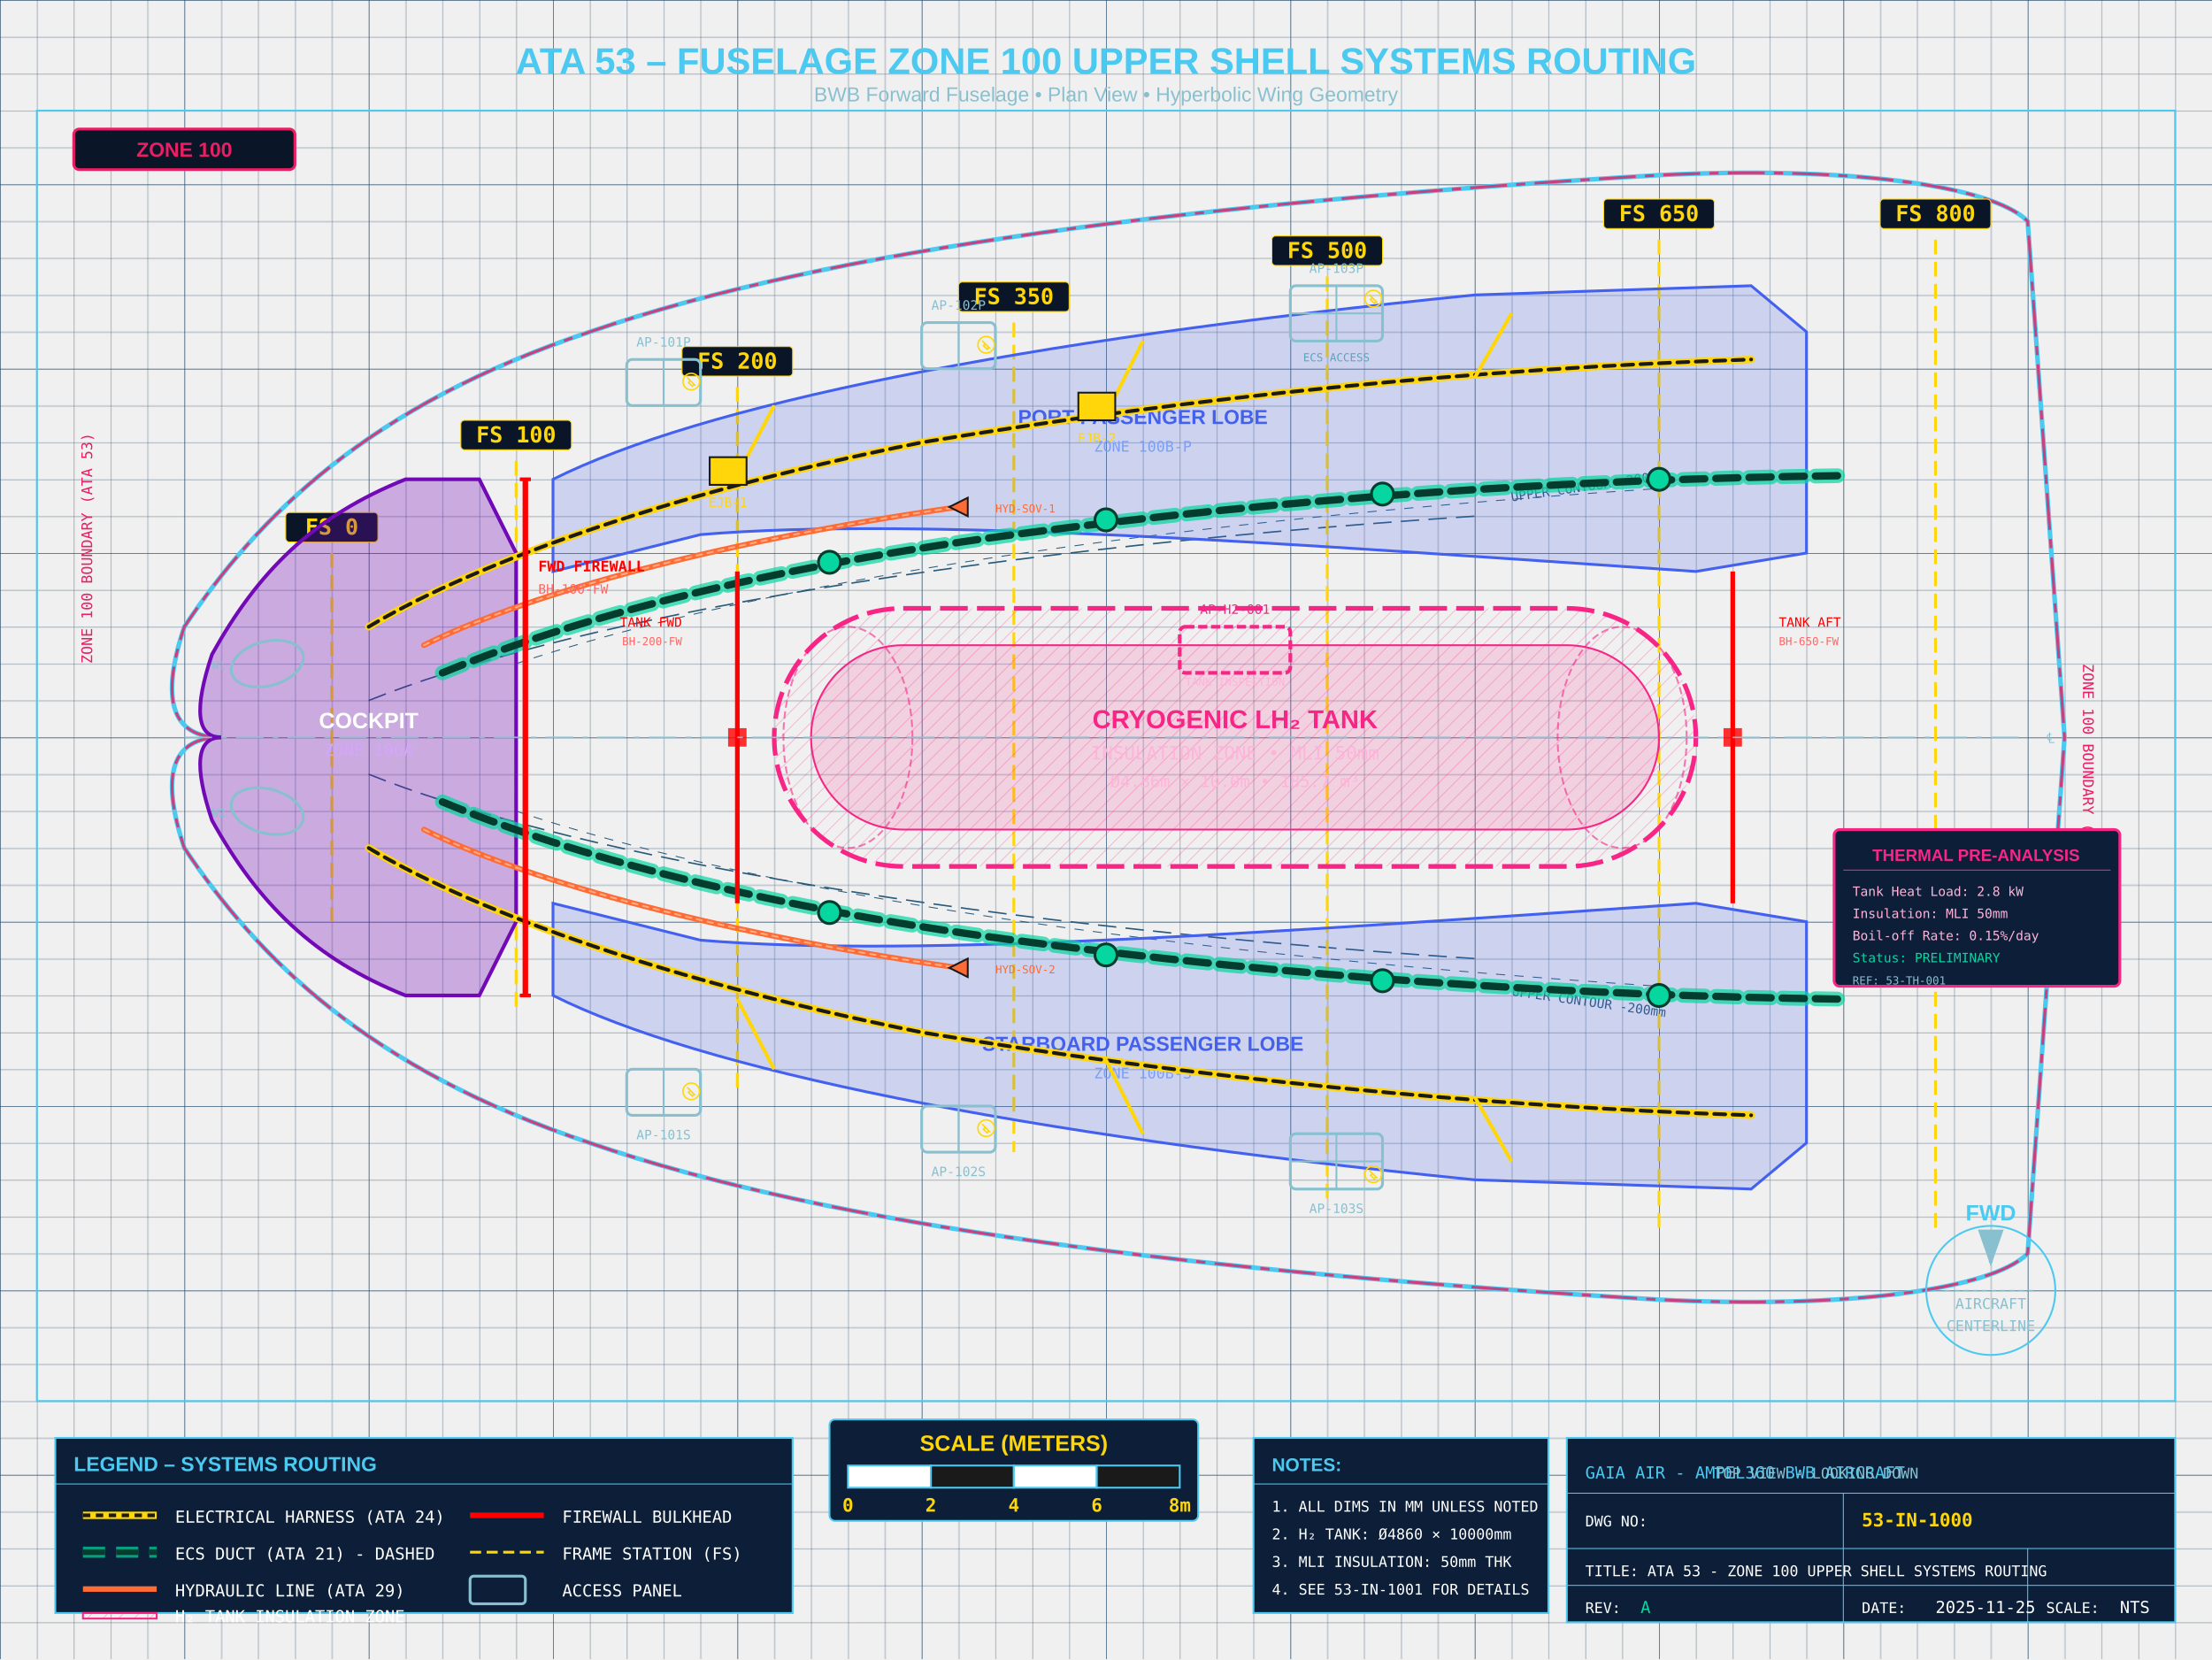
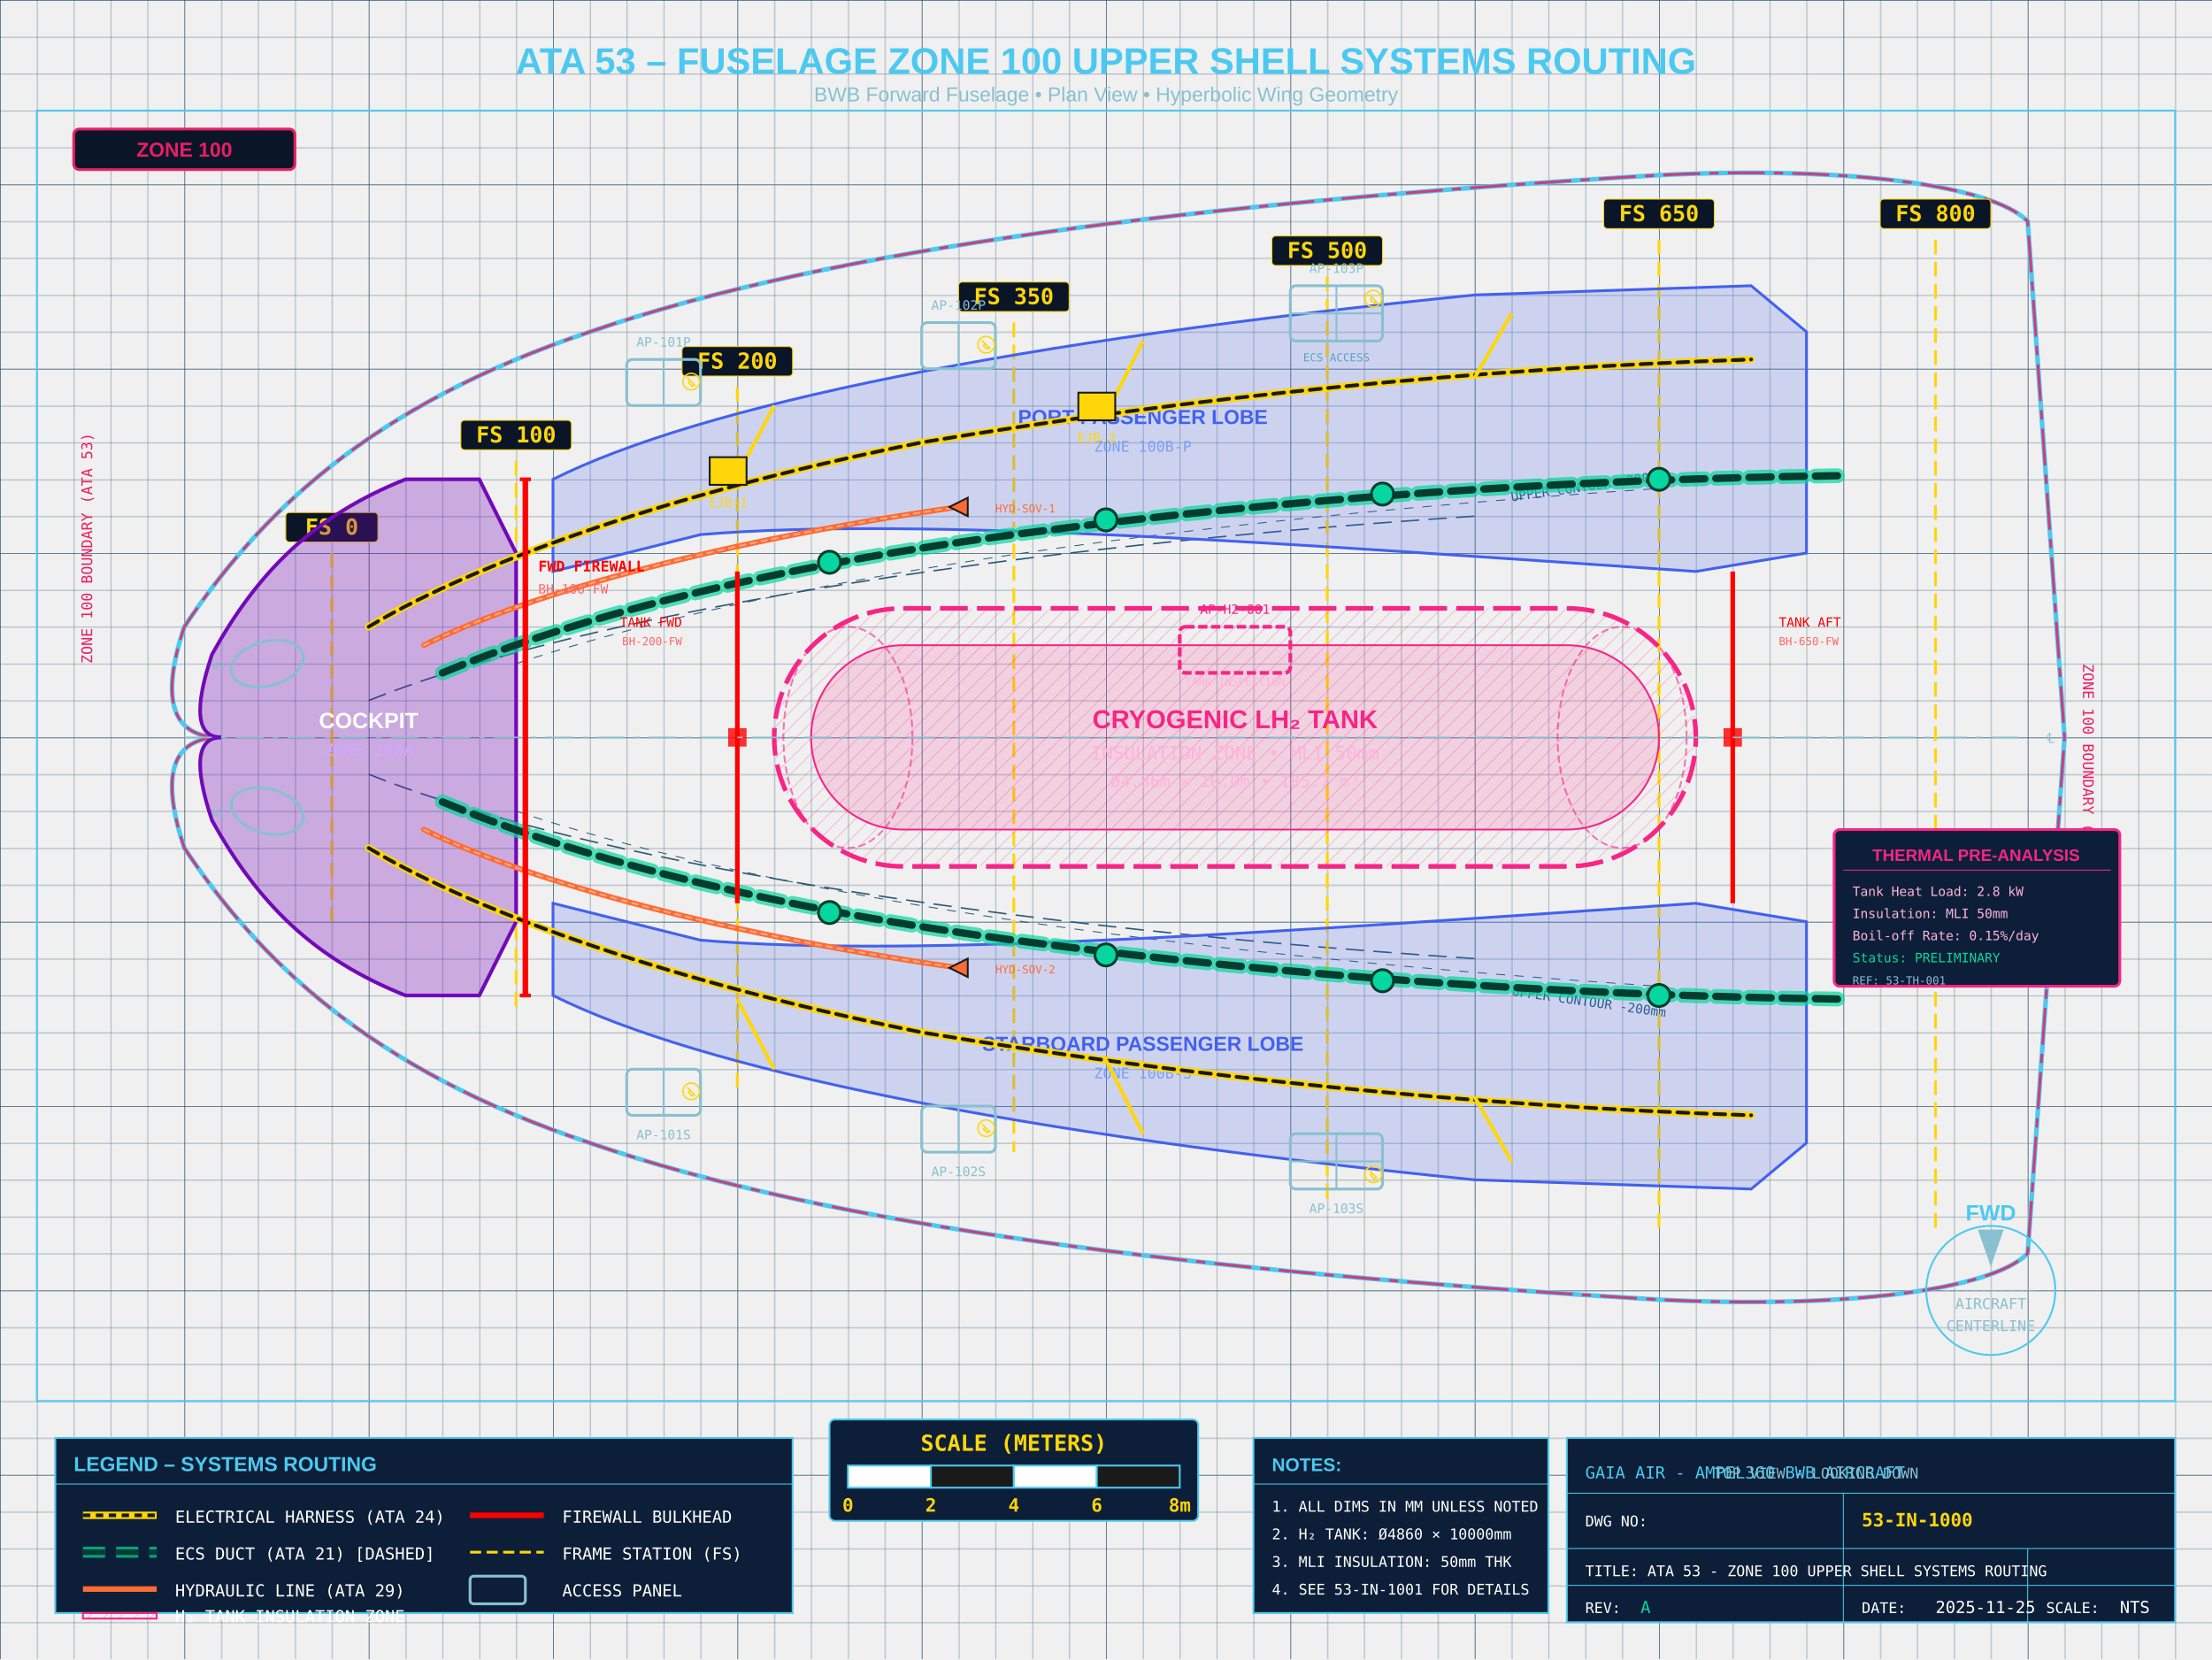
<svg xmlns="http://www.w3.org/2000/svg" viewBox="0 0 1200 900" style="background-color: #0a1628">
  <defs>
    <pattern id="grid" width="20" height="20" patternUnits="userSpaceOnUse">
      <path d="M 20 0 L 0 0 0 20" fill="none" stroke="#1a3a5c" stroke-width="0.3" />
    </pattern>
    <pattern id="fineGrid" width="100" height="100" patternUnits="userSpaceOnUse">
      <rect width="100" height="100" fill="url(#grid)" />
      <path d="M 100 0 L 0 0 0 100" fill="none" stroke="#1e4a6e" stroke-width="0.5" />
    </pattern>
    <pattern id="electricalPattern" patternUnits="userSpaceOnUse" width="8" height="8">
      <circle cx="4" cy="4" r="1.5" fill="#ffd60a" />
    </pattern>
    <pattern id="insulationHatch" patternUnits="userSpaceOnUse" width="6" height="6" patternTransform="rotate(45)">
      <line x1="0" y1="0" x2="0" y2="6" stroke="#f72585" stroke-width="0.5" opacity="0.5" />
    </pattern>
    <marker id="arrowhead" markerWidth="10" markerHeight="7" refX="9" refY="3.5" orient="auto">
      <polygon points="0 0, 10 3.5, 0 7" fill="#88c0d0" />
    </marker>
    <symbol id="serviceIcon" viewBox="0 0 10 10">
      <circle cx="5" cy="5" r="4.5" fill="none" stroke="#ffd60a" stroke-width="0.8" />
      <path d="M3,3 L4.5,4.5 M4.5,4.5 L3.5,5.5 L5.5,7.5 L6.5,6.5 L4.5,4.5 M5.5,5.5 L7,7" stroke="#ffd60a" stroke-width="0.8" fill="none" stroke-linecap="round" />
    </symbol>
  </defs>
  <rect width="1200" height="900" fill="url(#fineGrid)" />
  <rect x="850" y="780" width="330" height="100" fill="#0d1f38" stroke="#4cc9f0" stroke-width="1" />
  <line x1="850" y1="810" x2="1180" y2="810" stroke="#4cc9f0" stroke-width="0.5" />
  <line x1="850" y1="840" x2="1180" y2="840" stroke="#4cc9f0" stroke-width="0.5" />
  <line x1="850" y1="860" x2="1180" y2="860" stroke="#4cc9f0" stroke-width="0.5" />
  <line x1="1000" y1="810" x2="1000" y2="880" stroke="#4cc9f0" stroke-width="0.5" />
  <line x1="1100" y1="840" x2="1100" y2="880" stroke="#4cc9f0" stroke-width="0.5" />
  <text x="860" y="802" fill="#4cc9f0" font-family="monospace" font-size="9">GAIA AIR - AMPEL360 BWB AIRCRAFT</text>
  <text x="860" y="828" fill="white" font-family="monospace" font-size="8">DWG NO:</text>
  <text x="1010" y="828" fill="#ffd60a" font-family="monospace" font-size="10" font-weight="bold">53-IN-1000</text>
  <text x="860" y="855" fill="white" font-family="monospace" font-size="8">TITLE: ATA 53 - ZONE 100 UPPER SHELL SYSTEMS ROUTING</text>
  <text x="860" y="875" fill="white" font-family="monospace" font-size="8">REV:</text>
  <text x="890" y="875" fill="#06d6a0" font-family="monospace" font-size="9">A</text>
  <text x="1010" y="875" fill="white" font-family="monospace" font-size="8">DATE:</text>
  <text x="1050" y="875" fill="white" font-family="monospace" font-size="9">2025-11-25</text>
  <text x="1110" y="875" fill="white" font-family="monospace" font-size="8">SCALE:</text>
  <text x="1150" y="875" fill="white" font-family="monospace" font-size="9">NTS</text>
  <text x="930" y="802" fill="#88c0d0" font-family="monospace" font-size="8">TOP VIEW - LOOKING DOWN</text>
  <rect x="20" y="60" width="1160" height="700" fill="none" stroke="#4cc9f0" stroke-width="1" />
  <text x="600" y="40" text-anchor="middle" fill="#4cc9f0" font-family="Arial, sans-serif" font-size="20" font-weight="bold">
    ATA 53 – FUSELAGE ZONE 100 UPPER SHELL SYSTEMS ROUTING
  </text>
  <text x="600" y="55" text-anchor="middle" fill="#88c0d0" font-family="Arial, sans-serif" font-size="11">
    BWB Forward Fuselage • Plan View • Hyperbolic Wing Geometry
  </text>
  <path d="M 120,400             Q 80,400 100,340             C 140,280 200,220 320,180            C 450,135 650,110 900,95            C 1000,90 1080,100 1100,120            L 1120,400            L 1100,680            C 1080,700 1000,710 900,705            C 650,690 450,665 320,620            C 200,580 140,520 100,460            Q 80,400 120,400" fill="none" stroke="#4cc9f0" stroke-width="2.5" />
  <path d="M 120,400             Q 80,400 100,340             C 140,280 200,220 320,180            C 450,135 650,110 900,95            C 1000,90 1080,100 1100,120            L 1120,400            L 1100,680            C 1080,700 1000,710 900,705            C 650,690 450,665 320,620            C 200,580 140,520 100,460            Q 80,400 120,400" fill="none" stroke="#e91e63" stroke-width="1.5" stroke-dasharray="20,5,5,5" opacity="0.8" />
  <rect x="40" y="70" width="120" height="22" fill="#0a1628" stroke="#e91e63" stroke-width="1.5" rx="3" />
  <text x="100" y="85" text-anchor="middle" fill="#e91e63" font-family="Arial" font-size="11" font-weight="bold">ZONE 100</text>
  <text x="50" y="360" fill="#e91e63" font-family="monospace" font-size="8" transform="rotate(-90,50,360)">ZONE 100 BOUNDARY (ATA 53)</text>
  <text x="1130" y="360" fill="#e91e63" font-family="monospace" font-size="8" transform="rotate(90,1130,360)">ZONE 100 BOUNDARY (ATA 53)</text>
  <path d="M 200,380 C 300,340 500,300 800,280" fill="none" stroke="#2a5a7a" stroke-width="0.8" stroke-dasharray="10,5" />
  <path d="M 200,420 C 300,460 500,500 800,520" fill="none" stroke="#2a5a7a" stroke-width="0.8" stroke-dasharray="10,5" />
  <path d="M 280,360 C 400,320 600,285 900,265" fill="none" stroke="#2a5a7a" stroke-width="0.5" stroke-dasharray="5,5" />
  <path d="M 280,440 C 400,480 600,515 900,535" fill="none" stroke="#2a5a7a" stroke-width="0.5" stroke-dasharray="5,5" />
  <text x="820" y="272" fill="#2a5a7a" font-family="monospace" font-size="7" transform="rotate(-8,820,272)">UPPER CONTOUR +200mm</text>
  <text x="820" y="540" fill="#2a5a7a" font-family="monospace" font-size="7" transform="rotate(8,820,540)">UPPER CONTOUR -200mm</text>
  <line x1="180" y1="300" x2="180" y2="500" stroke="#ffd60a" stroke-width="1.5" stroke-dasharray="8,4" />
  <rect x="155" y="278" width="50" height="16" fill="#0a1628" stroke="#ffd60a" stroke-width="0.5" rx="2" />
  <text x="180" y="290" text-anchor="middle" fill="#ffd60a" font-family="monospace" font-size="12" font-weight="bold">FS 0</text>
  <line x1="280" y1="250" x2="280" y2="550" stroke="#ffd60a" stroke-width="1.5" stroke-dasharray="8,4" />
  <rect x="250" y="228" width="60" height="16" fill="#0a1628" stroke="#ffd60a" stroke-width="0.5" rx="2" />
  <text x="280" y="240" text-anchor="middle" fill="#ffd60a" font-family="monospace" font-size="12" font-weight="bold">FS 100</text>
  <line x1="400" y1="210" x2="400" y2="590" stroke="#ffd60a" stroke-width="1.5" stroke-dasharray="8,4" />
  <rect x="370" y="188" width="60" height="16" fill="#0a1628" stroke="#ffd60a" stroke-width="0.5" rx="2" />
  <text x="400" y="200" text-anchor="middle" fill="#ffd60a" font-family="monospace" font-size="12" font-weight="bold">FS 200</text>
  <line x1="550" y1="175" x2="550" y2="625" stroke="#ffd60a" stroke-width="1.5" stroke-dasharray="8,4" />
  <rect x="520" y="153" width="60" height="16" fill="#0a1628" stroke="#ffd60a" stroke-width="0.5" rx="2" />
  <text x="550" y="165" text-anchor="middle" fill="#ffd60a" font-family="monospace" font-size="12" font-weight="bold">FS 350</text>
  <line x1="720" y1="150" x2="720" y2="650" stroke="#ffd60a" stroke-width="1.5" stroke-dasharray="8,4" />
  <rect x="690" y="128" width="60" height="16" fill="#0a1628" stroke="#ffd60a" stroke-width="0.5" rx="2" />
  <text x="720" y="140" text-anchor="middle" fill="#ffd60a" font-family="monospace" font-size="12" font-weight="bold">FS 500</text>
  <line x1="900" y1="130" x2="900" y2="670" stroke="#ffd60a" stroke-width="1.5" stroke-dasharray="8,4" />
  <rect x="870" y="108" width="60" height="16" fill="#0a1628" stroke="#ffd60a" stroke-width="0.5" rx="2" />
  <text x="900" y="120" text-anchor="middle" fill="#ffd60a" font-family="monospace" font-size="12" font-weight="bold">FS 650</text>
  <line x1="1050" y1="130" x2="1050" y2="670" stroke="#ffd60a" stroke-width="1.5" stroke-dasharray="8,4" />
  <rect x="1020" y="108" width="60" height="16" fill="#0a1628" stroke="#ffd60a" stroke-width="0.5" rx="2" />
  <text x="1050" y="120" text-anchor="middle" fill="#ffd60a" font-family="monospace" font-size="12" font-weight="bold">FS 800</text>
  <path d="M 120,400 Q 100,400 115,355 C 140,310 170,280 220,260             L 260,260 L 280,300 L 280,500 L 260,540 L 220,540             C 170,520 140,490 115,445 Q 100,400 120,400" fill="#7209b7" fill-opacity="0.3" stroke="#7209b7" stroke-width="2" />
  <text x="200" y="395" text-anchor="middle" fill="white" font-family="Arial" font-size="12" font-weight="bold">COCKPIT</text>
  <text x="200" y="410" text-anchor="middle" fill="#d4a5ff" font-family="monospace" font-size="9">ZONE 100A</text>
  <ellipse cx="145" cy="360" rx="20" ry="12" fill="none" stroke="#88c0d0" stroke-width="1.5" transform="rotate(-15,145,360)" />
  <ellipse cx="145" cy="440" rx="20" ry="12" fill="none" stroke="#88c0d0" stroke-width="1.5" transform="rotate(15,145,440)" />
  <text x="115" y="363" fill="#88c0d0" font-family="monospace" font-size="6">W1</text>
  <text x="115" y="443" fill="#88c0d0" font-family="monospace" font-size="6">W2</text>
  <rect x="420" y="330" width="500" height="140" rx="70" ry="70" fill="url(#insulationHatch)" stroke="#f72585" stroke-width="2.5" stroke-dasharray="15,5" />
  <rect x="440" y="350" width="460" height="100" rx="50" ry="50" fill="#f72585" fill-opacity="0.15" stroke="#f72585" stroke-width="1" />
  <text x="670" y="395" text-anchor="middle" fill="#f72585" font-family="Arial" font-size="14" font-weight="bold">CRYOGENIC LH₂ TANK</text>
  <text x="670" y="412" text-anchor="middle" fill="#ffb3d9" font-family="monospace" font-size="10">INSULATION ZONE • MLI 50mm</text>
  <text x="670" y="427" text-anchor="middle" fill="#ffb3d9" font-family="monospace" font-size="9">Ø4.86m × 10.0m • 185.7 m³</text>
  <ellipse cx="460" cy="400" rx="35" ry="60" fill="none" stroke="#f72585" stroke-width="1" stroke-dasharray="4,2" opacity="0.6" />
  <ellipse cx="880" cy="400" rx="35" ry="60" fill="none" stroke="#f72585" stroke-width="1" stroke-dasharray="4,2" opacity="0.6" />
  <path d="M 300,260 C 380,220 550,185 800,160 L 950,155 L 980,180             L 980,300 L 920,310 C 700,295 500,280 380,290 L 300,310 Z" fill="#4361ee" fill-opacity="0.2" stroke="#4361ee" stroke-width="1.5" />
  <text x="620" y="230" text-anchor="middle" fill="#4361ee" font-family="Arial" font-size="11" font-weight="bold">PORT PASSENGER LOBE</text>
  <text x="620" y="245" text-anchor="middle" fill="#7b9ff5" font-family="monospace" font-size="8">ZONE 100B-P</text>
  <path d="M 300,540 C 380,580 550,615 800,640 L 950,645 L 980,620             L 980,500 L 920,490 C 700,505 500,520 380,510 L 300,490 Z" fill="#4361ee" fill-opacity="0.2" stroke="#4361ee" stroke-width="1.5" />
  <text x="620" y="570" text-anchor="middle" fill="#4361ee" font-family="Arial" font-size="11" font-weight="bold">STARBOARD PASSENGER LOBE</text>
  <text x="620" y="585" text-anchor="middle" fill="#7b9ff5" font-family="monospace" font-size="8">ZONE 100B-S</text>
  <path d="M 200,340 C 250,310 350,270 500,240 C 650,215 800,200 950,195" fill="none" stroke="#ffd60a" stroke-width="4" stroke-linecap="round" />
  <path d="M 200,340 C 250,310 350,270 500,240 C 650,215 800,200 950,195" fill="none" stroke="#1a1a1a" stroke-width="2" stroke-dasharray="6,4" stroke-linecap="round" />
  <path d="M 400,258 L 420,220" fill="none" stroke="#ffd60a" stroke-width="2" />
  <path d="M 600,225 L 620,185" fill="none" stroke="#ffd60a" stroke-width="2" />
  <path d="M 800,205 L 820,170" fill="none" stroke="#ffd60a" stroke-width="2" />
  <path d="M 200,460 C 250,490 350,530 500,560 C 650,585 800,600 950,605" fill="none" stroke="#ffd60a" stroke-width="4" stroke-linecap="round" />
  <path d="M 200,460 C 250,490 350,530 500,560 C 650,585 800,600 950,605" fill="none" stroke="#1a1a1a" stroke-width="2" stroke-dasharray="6,4" stroke-linecap="round" />
  <path d="M 400,542 L 420,580" fill="none" stroke="#ffd60a" stroke-width="2" />
  <path d="M 600,575 L 620,615" fill="none" stroke="#ffd60a" stroke-width="2" />
  <path d="M 800,595 L 820,630" fill="none" stroke="#ffd60a" stroke-width="2" />
  <rect x="385" y="248" width="20" height="15" fill="#ffd60a" stroke="#1a1a1a" stroke-width="1" />
  <text x="395" y="275" text-anchor="middle" fill="#ffd60a" font-family="monospace" font-size="7">EJB-1</text>
  <rect x="585" y="213" width="20" height="15" fill="#ffd60a" stroke="#1a1a1a" stroke-width="1" />
  <text x="595" y="240" text-anchor="middle" fill="#ffd60a" font-family="monospace" font-size="7">EJB-2</text>
  <path d="M 240,365 C 300,340 400,310 550,290 C 700,270 850,260 1000,258" fill="none" stroke="#06d6a0" stroke-width="8" stroke-opacity="0.7" stroke-linecap="round" stroke-dasharray="12,6" />
  <path d="M 240,365 C 300,340 400,310 550,290 C 700,270 850,260 1000,258" fill="none" stroke="#043d2e" stroke-width="4" stroke-linecap="round" stroke-dasharray="12,6" />
  <circle cx="450" cy="305" r="6" fill="#06d6a0" stroke="#043d2e" stroke-width="1.5" />
  <circle cx="600" cy="282" r="6" fill="#06d6a0" stroke="#043d2e" stroke-width="1.5" />
  <circle cx="750" cy="268" r="6" fill="#06d6a0" stroke="#043d2e" stroke-width="1.5" />
  <circle cx="900" cy="260" r="6" fill="#06d6a0" stroke="#043d2e" stroke-width="1.5" />
  <path d="M 240,435 C 300,460 400,490 550,510 C 700,530 850,540 1000,542" fill="none" stroke="#06d6a0" stroke-width="8" stroke-opacity="0.7" stroke-linecap="round" stroke-dasharray="12,6" />
  <path d="M 240,435 C 300,460 400,490 550,510 C 700,530 850,540 1000,542" fill="none" stroke="#043d2e" stroke-width="4" stroke-linecap="round" stroke-dasharray="12,6" />
  <circle cx="450" cy="495" r="6" fill="#06d6a0" stroke="#043d2e" stroke-width="1.5" />
  <circle cx="600" cy="518" r="6" fill="#06d6a0" stroke="#043d2e" stroke-width="1.5" />
  <circle cx="750" cy="532" r="6" fill="#06d6a0" stroke="#043d2e" stroke-width="1.5" />
  <circle cx="900" cy="540" r="6" fill="#06d6a0" stroke="#043d2e" stroke-width="1.5" />
  <path d="M 230,350 C 280,325 380,295 520,275" fill="none" stroke="#ff6b35" stroke-width="3" stroke-linecap="round" />
  <path d="M 230,350 C 280,325 380,295 520,275" fill="none" stroke="#ffaa80" stroke-width="1" stroke-dasharray="3,3" stroke-linecap="round" />
  <path d="M 230,450 C 280,475 380,505 520,525" fill="none" stroke="#ff6b35" stroke-width="3" stroke-linecap="round" />
  <path d="M 230,450 C 280,475 380,505 520,525" fill="none" stroke="#ffaa80" stroke-width="1" stroke-dasharray="3,3" stroke-linecap="round" />
  <polygon points="515,275 525,270 525,280" fill="#ff6b35" stroke="#1a1a1a" stroke-width="1" />
  <polygon points="515,525 525,520 525,530" fill="#ff6b35" stroke="#1a1a1a" stroke-width="1" />
  <text x="540" y="278" fill="#ff6b35" font-family="monospace" font-size="6">HYD-SOV-1</text>
  <text x="540" y="528" fill="#ff6b35" font-family="monospace" font-size="6">HYD-SOV-2</text>
  <line x1="285" y1="260" x2="285" y2="540" stroke="#ff0000" stroke-width="3" />
  <line x1="282" y1="260" x2="288" y2="260" stroke="#ff0000" stroke-width="2" />
  <line x1="282" y1="540" x2="288" y2="540" stroke="#ff0000" stroke-width="2" />
  <text x="292" y="310" fill="#ff0000" font-family="monospace" font-size="8" font-weight="bold">FWD FIREWALL</text>
  <text x="292" y="322" fill="#ff6666" font-family="monospace" font-size="7">BH-100-FW</text>
  <line x1="400" y1="310" x2="400" y2="490" stroke="#ff0000" stroke-width="2.5" />
  <rect x="395" y="395" width="10" height="10" fill="#ff0000" opacity="0.8" />
  <text x="370" y="340" fill="#ff0000" font-family="monospace" font-size="7" text-anchor="end">TANK FWD</text>
  <text x="370" y="350" fill="#ff6666" font-family="monospace" font-size="6" text-anchor="end">BH-200-FW</text>
  <line x1="940" y1="310" x2="940" y2="490" stroke="#ff0000" stroke-width="2.5" />
  <rect x="935" y="395" width="10" height="10" fill="#ff0000" opacity="0.8" />
  <text x="965" y="340" fill="#ff0000" font-family="monospace" font-size="7">TANK AFT</text>
  <text x="965" y="350" fill="#ff6666" font-family="monospace" font-size="6">BH-650-FW</text>
  <rect x="340" y="195" width="40" height="25" fill="none" stroke="#88c0d0" stroke-width="1.5" rx="3" />
  <line x1="360" y1="195" x2="360" y2="220" stroke="#88c0d0" stroke-width="1" />
  <text x="360" y="188" text-anchor="middle" fill="#88c0d0" font-family="monospace" font-size="7">AP-101P</text>
  <use href="#serviceIcon" x="370" y="202" width="10" height="10" />
  <rect x="500" y="175" width="40" height="25" fill="none" stroke="#88c0d0" stroke-width="1.5" rx="3" />
  <line x1="520" y1="175" x2="520" y2="200" stroke="#88c0d0" stroke-width="1" />
  <text x="520" y="168" text-anchor="middle" fill="#88c0d0" font-family="monospace" font-size="7">AP-102P</text>
  <use href="#serviceIcon" x="530" y="182" width="10" height="10" />
  <rect x="700" y="155" width="50" height="30" fill="none" stroke="#88c0d0" stroke-width="1.5" rx="3" />
  <line x1="725" y1="155" x2="725" y2="185" stroke="#88c0d0" stroke-width="1" />
  <line x1="700" y1="170" x2="750" y2="170" stroke="#88c0d0" stroke-width="1" />
  <text x="725" y="148" text-anchor="middle" fill="#88c0d0" font-family="monospace" font-size="7">AP-103P</text>
  <text x="725" y="196" text-anchor="middle" fill="#5ba3c0" font-family="monospace" font-size="6">ECS ACCESS</text>
  <use href="#serviceIcon" x="740" y="157" width="10" height="10" />
  <rect x="340" y="580" width="40" height="25" fill="none" stroke="#88c0d0" stroke-width="1.5" rx="3" />
  <line x1="360" y1="580" x2="360" y2="605" stroke="#88c0d0" stroke-width="1" />
  <text x="360" y="618" text-anchor="middle" fill="#88c0d0" font-family="monospace" font-size="7">AP-101S</text>
  <use href="#serviceIcon" x="370" y="587" width="10" height="10" />
  <rect x="500" y="600" width="40" height="25" fill="none" stroke="#88c0d0" stroke-width="1.5" rx="3" />
  <line x1="520" y1="600" x2="520" y2="625" stroke="#88c0d0" stroke-width="1" />
  <text x="520" y="638" text-anchor="middle" fill="#88c0d0" font-family="monospace" font-size="7">AP-102S</text>
  <use href="#serviceIcon" x="530" y="607" width="10" height="10" />
  <rect x="700" y="615" width="50" height="30" fill="none" stroke="#88c0d0" stroke-width="1.5" rx="3" />
  <line x1="725" y1="615" x2="725" y2="645" stroke="#88c0d0" stroke-width="1" />
  <line x1="700" y1="630" x2="750" y2="630" stroke="#88c0d0" stroke-width="1" />
  <text x="725" y="658" text-anchor="middle" fill="#88c0d0" font-family="monospace" font-size="7">AP-103S</text>
  <use href="#serviceIcon" x="740" y="632" width="10" height="10" />
  <rect x="640" y="340" width="60" height="25" fill="none" stroke="#f72585" stroke-width="2" rx="3" stroke-dasharray="5,2" />
  <text x="670" y="333" text-anchor="middle" fill="#f72585" font-family="monospace" font-size="7">AP-H2-001</text>
  <text x="670" y="372" text-anchor="middle" fill="#ffb3d9" font-family="monospace" font-size="6">TANK INSPECTION</text>
  <rect x="995" y="450" width="155" height="85" fill="#0d1f38" stroke="#f72585" stroke-width="1.5" rx="3" />
  <text x="1072" y="467" text-anchor="middle" fill="#f72585" font-family="Arial" font-size="9" font-weight="bold">THERMAL PRE-ANALYSIS</text>
  <line x1="1000" y1="472" x2="1145" y2="472" stroke="#f72585" stroke-width="0.5" />
  <text x="1005" y="486" fill="#ffb3d9" font-family="monospace" font-size="7">Tank Heat Load: 2.8 kW</text>
  <text x="1005" y="498" fill="#ffb3d9" font-family="monospace" font-size="7">Insulation: MLI 50mm</text>
  <text x="1005" y="510" fill="#ffb3d9" font-family="monospace" font-size="7">Boil-off Rate: 0.15%/day</text>
  <text x="1005" y="522" fill="#06d6a0" font-family="monospace" font-size="7">Status: PRELIMINARY</text>
  <text x="1005" y="534" fill="#88c0d0" font-family="monospace" font-size="6">REF: 53-TH-001</text>
  <rect x="30" y="780" width="400" height="95" fill="#0d1f38" stroke="#4cc9f0" stroke-width="1" />
  <text x="40" y="798" fill="#4cc9f0" font-family="Arial" font-size="11" font-weight="bold">LEGEND – SYSTEMS ROUTING</text>
  <line x1="30" y1="805" x2="430" y2="805" stroke="#4cc9f0" stroke-width="0.5" />
  <line x1="45" y1="822" x2="85" y2="822" stroke="#ffd60a" stroke-width="4" />
  <line x1="45" y1="822" x2="85" y2="822" stroke="#1a1a1a" stroke-width="2" stroke-dasharray="4,3" />
  <text x="95" y="826" fill="white" font-family="monospace" font-size="9">ELECTRICAL HARNESS (ATA 24)</text>
  <line x1="45" y1="842" x2="85" y2="842" stroke="#06d6a0" stroke-width="6" opacity="0.7" stroke-dasharray="12,6" />
  <line x1="45" y1="842" x2="85" y2="842" stroke="#043d2e" stroke-width="3" stroke-dasharray="12,6" />
-   <text x="95" y="846" fill="white" font-family="monospace" font-size="9">ECS DUCT (ATA 21) - DASHED</text>
+   <text x="95" y="846" fill="white" font-family="monospace" font-size="9">ECS DUCT (ATA 21) [DASHED]</text>
  <line x1="45" y1="862" x2="85" y2="862" stroke="#ff6b35" stroke-width="3" />
  <text x="95" y="866" fill="white" font-family="monospace" font-size="9">HYDRAULIC LINE (ATA 29)</text>
  <line x1="255" y1="822" x2="295" y2="822" stroke="#ff0000" stroke-width="3" />
  <text x="305" y="826" fill="white" font-family="monospace" font-size="9">FIREWALL BULKHEAD</text>
  <line x1="255" y1="842" x2="295" y2="842" stroke="#ffd60a" stroke-width="1.5" stroke-dasharray="6,3" />
  <text x="305" y="846" fill="white" font-family="monospace" font-size="9">FRAME STATION (FS)</text>
  <rect x="255" y="855" width="30" height="15" fill="none" stroke="#88c0d0" stroke-width="1.5" rx="2" />
  <text x="305" y="866" fill="white" font-family="monospace" font-size="9">ACCESS PANEL</text>
  <rect x="45" y="875" width="40" height="3" fill="url(#insulationHatch)" stroke="#f72585" stroke-width="1" />
  <text x="95" y="880" fill="white" font-family="monospace" font-size="9">H₂ TANK INSULATION ZONE</text>
  <g transform="translate(460, 775)">
    <rect x="-10" y="-5" width="200" height="55" fill="#0d1f38" stroke="#4cc9f0" stroke-width="1" rx="3" />
-     <text x="90" y="12" text-anchor="middle" fill="#ffd60a" font-family="Arial" font-size="12" font-weight="bold">SCALE (METERS)</text>
+     <text x="90" y="12" text-anchor="middle" fill="#ffd60a" font-family="monospace" font-size="12" font-weight="bold">SCALE (METERS)</text>
    <rect x="0" y="20" width="45" height="12" fill="#ffffff" stroke="#4cc9f0" stroke-width="1" />
    <rect x="45" y="20" width="45" height="12" fill="#1a1a1a" stroke="#4cc9f0" stroke-width="1" />
    <rect x="90" y="20" width="45" height="12" fill="#ffffff" stroke="#4cc9f0" stroke-width="1" />
    <rect x="135" y="20" width="45" height="12" fill="#1a1a1a" stroke="#4cc9f0" stroke-width="1" />
    <text x="0" y="45" text-anchor="middle" fill="#ffd60a" font-family="monospace" font-size="10" font-weight="bold">0</text>
    <text x="45" y="45" text-anchor="middle" fill="#ffd60a" font-family="monospace" font-size="10" font-weight="bold">2</text>
    <text x="90" y="45" text-anchor="middle" fill="#ffd60a" font-family="monospace" font-size="10" font-weight="bold">4</text>
    <text x="135" y="45" text-anchor="middle" fill="#ffd60a" font-family="monospace" font-size="10" font-weight="bold">6</text>
    <text x="180" y="45" text-anchor="middle" fill="#ffd60a" font-family="monospace" font-size="10" font-weight="bold">8m</text>
  </g>
  <rect x="680" y="780" width="160" height="95" fill="#0d1f38" stroke="#4cc9f0" stroke-width="1" />
  <text x="690" y="798" fill="#4cc9f0" font-family="Arial" font-size="10" font-weight="bold">NOTES:</text>
  <line x1="680" y1="805" x2="840" y2="805" stroke="#4cc9f0" stroke-width="0.5" />
  <text x="690" y="820" fill="white" font-family="monospace" font-size="8">1. ALL DIMS IN MM UNLESS NOTED</text>
  <text x="690" y="835" fill="white" font-family="monospace" font-size="8">2. H₂ TANK: Ø4860 × 10000mm</text>
  <text x="690" y="850" fill="white" font-family="monospace" font-size="8">3. MLI INSULATION: 50mm THK</text>
  <text x="690" y="865" fill="white" font-family="monospace" font-size="8">4. SEE 53-IN-1001 FOR DETAILS</text>
  <g transform="translate(1080, 700)">
    <circle cx="0" cy="0" r="35" fill="none" stroke="#4cc9f0" stroke-width="1" />
    <line x1="0" y1="-30" x2="0" y2="-15" stroke="#4cc9f0" stroke-width="2" marker-end="url(#arrowhead)" />
    <text x="0" y="-38" text-anchor="middle" fill="#4cc9f0" font-family="Arial" font-size="12" font-weight="bold">FWD</text>
    <text x="0" y="10" text-anchor="middle" fill="#88c0d0" font-family="monospace" font-size="8">AIRCRAFT</text>
    <text x="0" y="22" text-anchor="middle" fill="#88c0d0" font-family="monospace" font-size="8">CENTERLINE</text>
    <line x1="-25" y1="0" x2="25" y2="0" stroke="#88c0d0" stroke-width="0.5" stroke-dasharray="3,2" />
  </g>
  <line x1="100" y1="400" x2="1100" y2="400" stroke="#88c0d0" stroke-width="0.8" stroke-dasharray="15,5,3,5" />
  <text x="1110" y="403" fill="#88c0d0" font-family="monospace" font-size="8">℄</text>
</svg>
